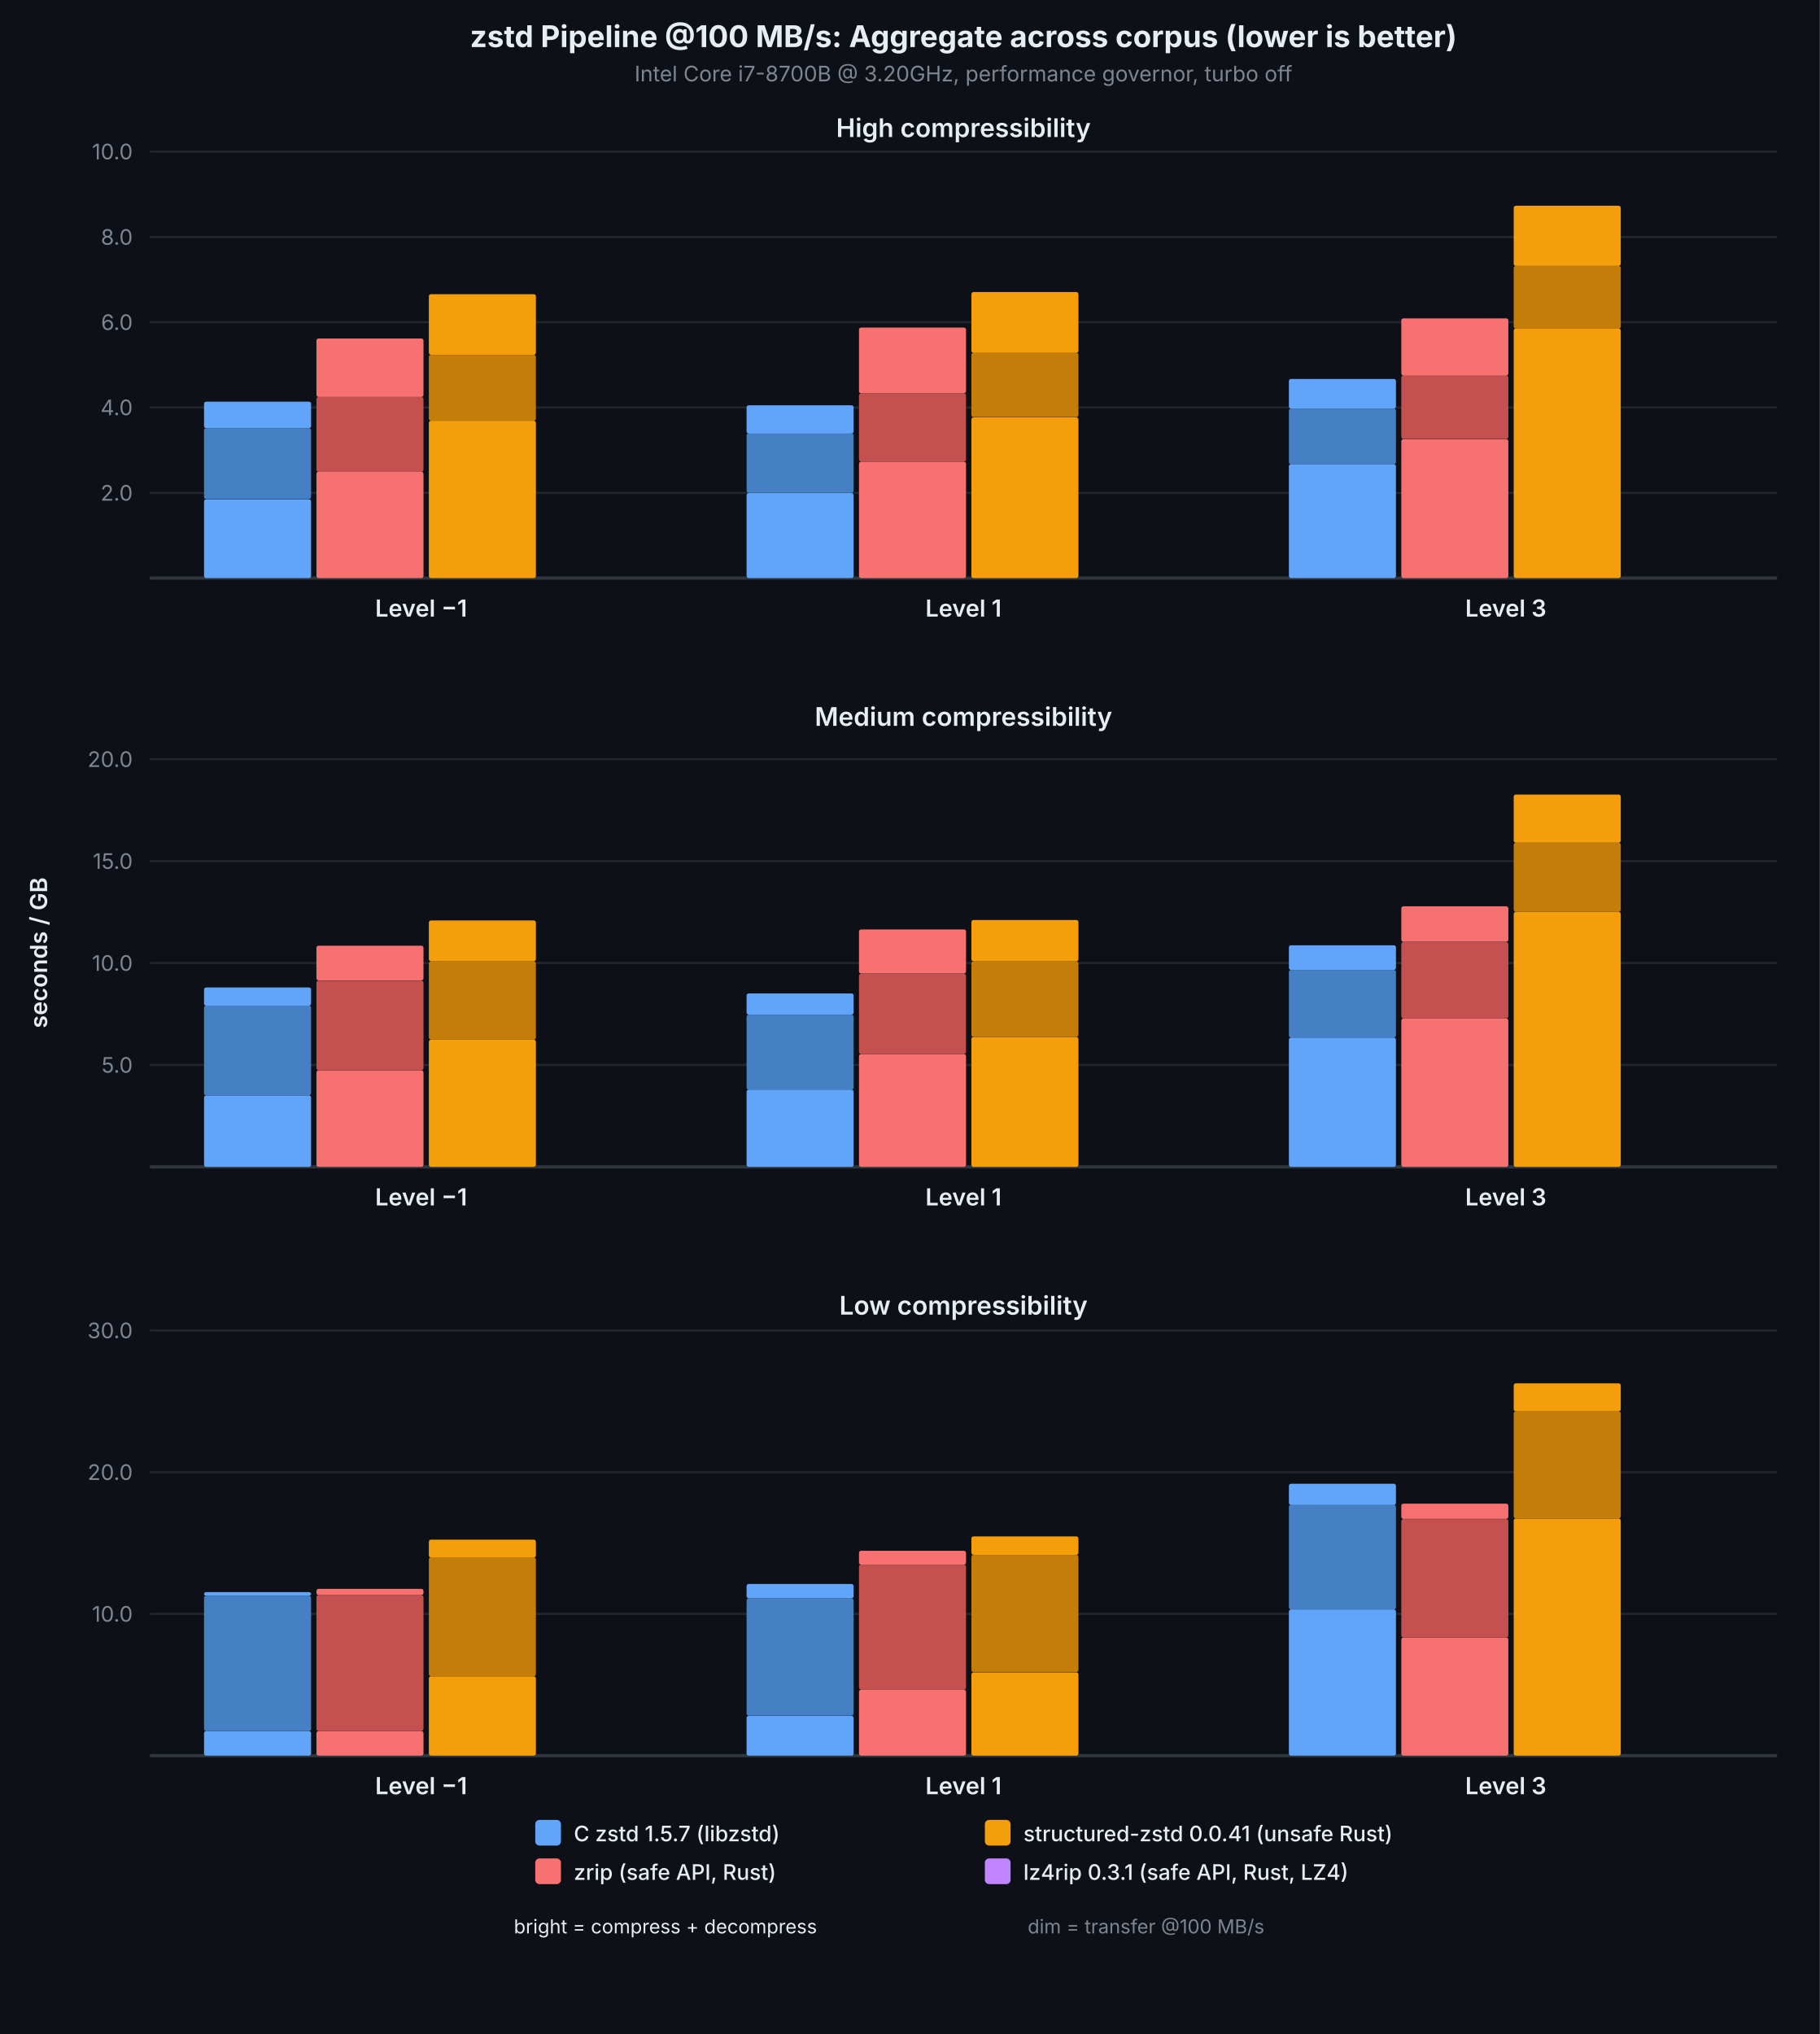
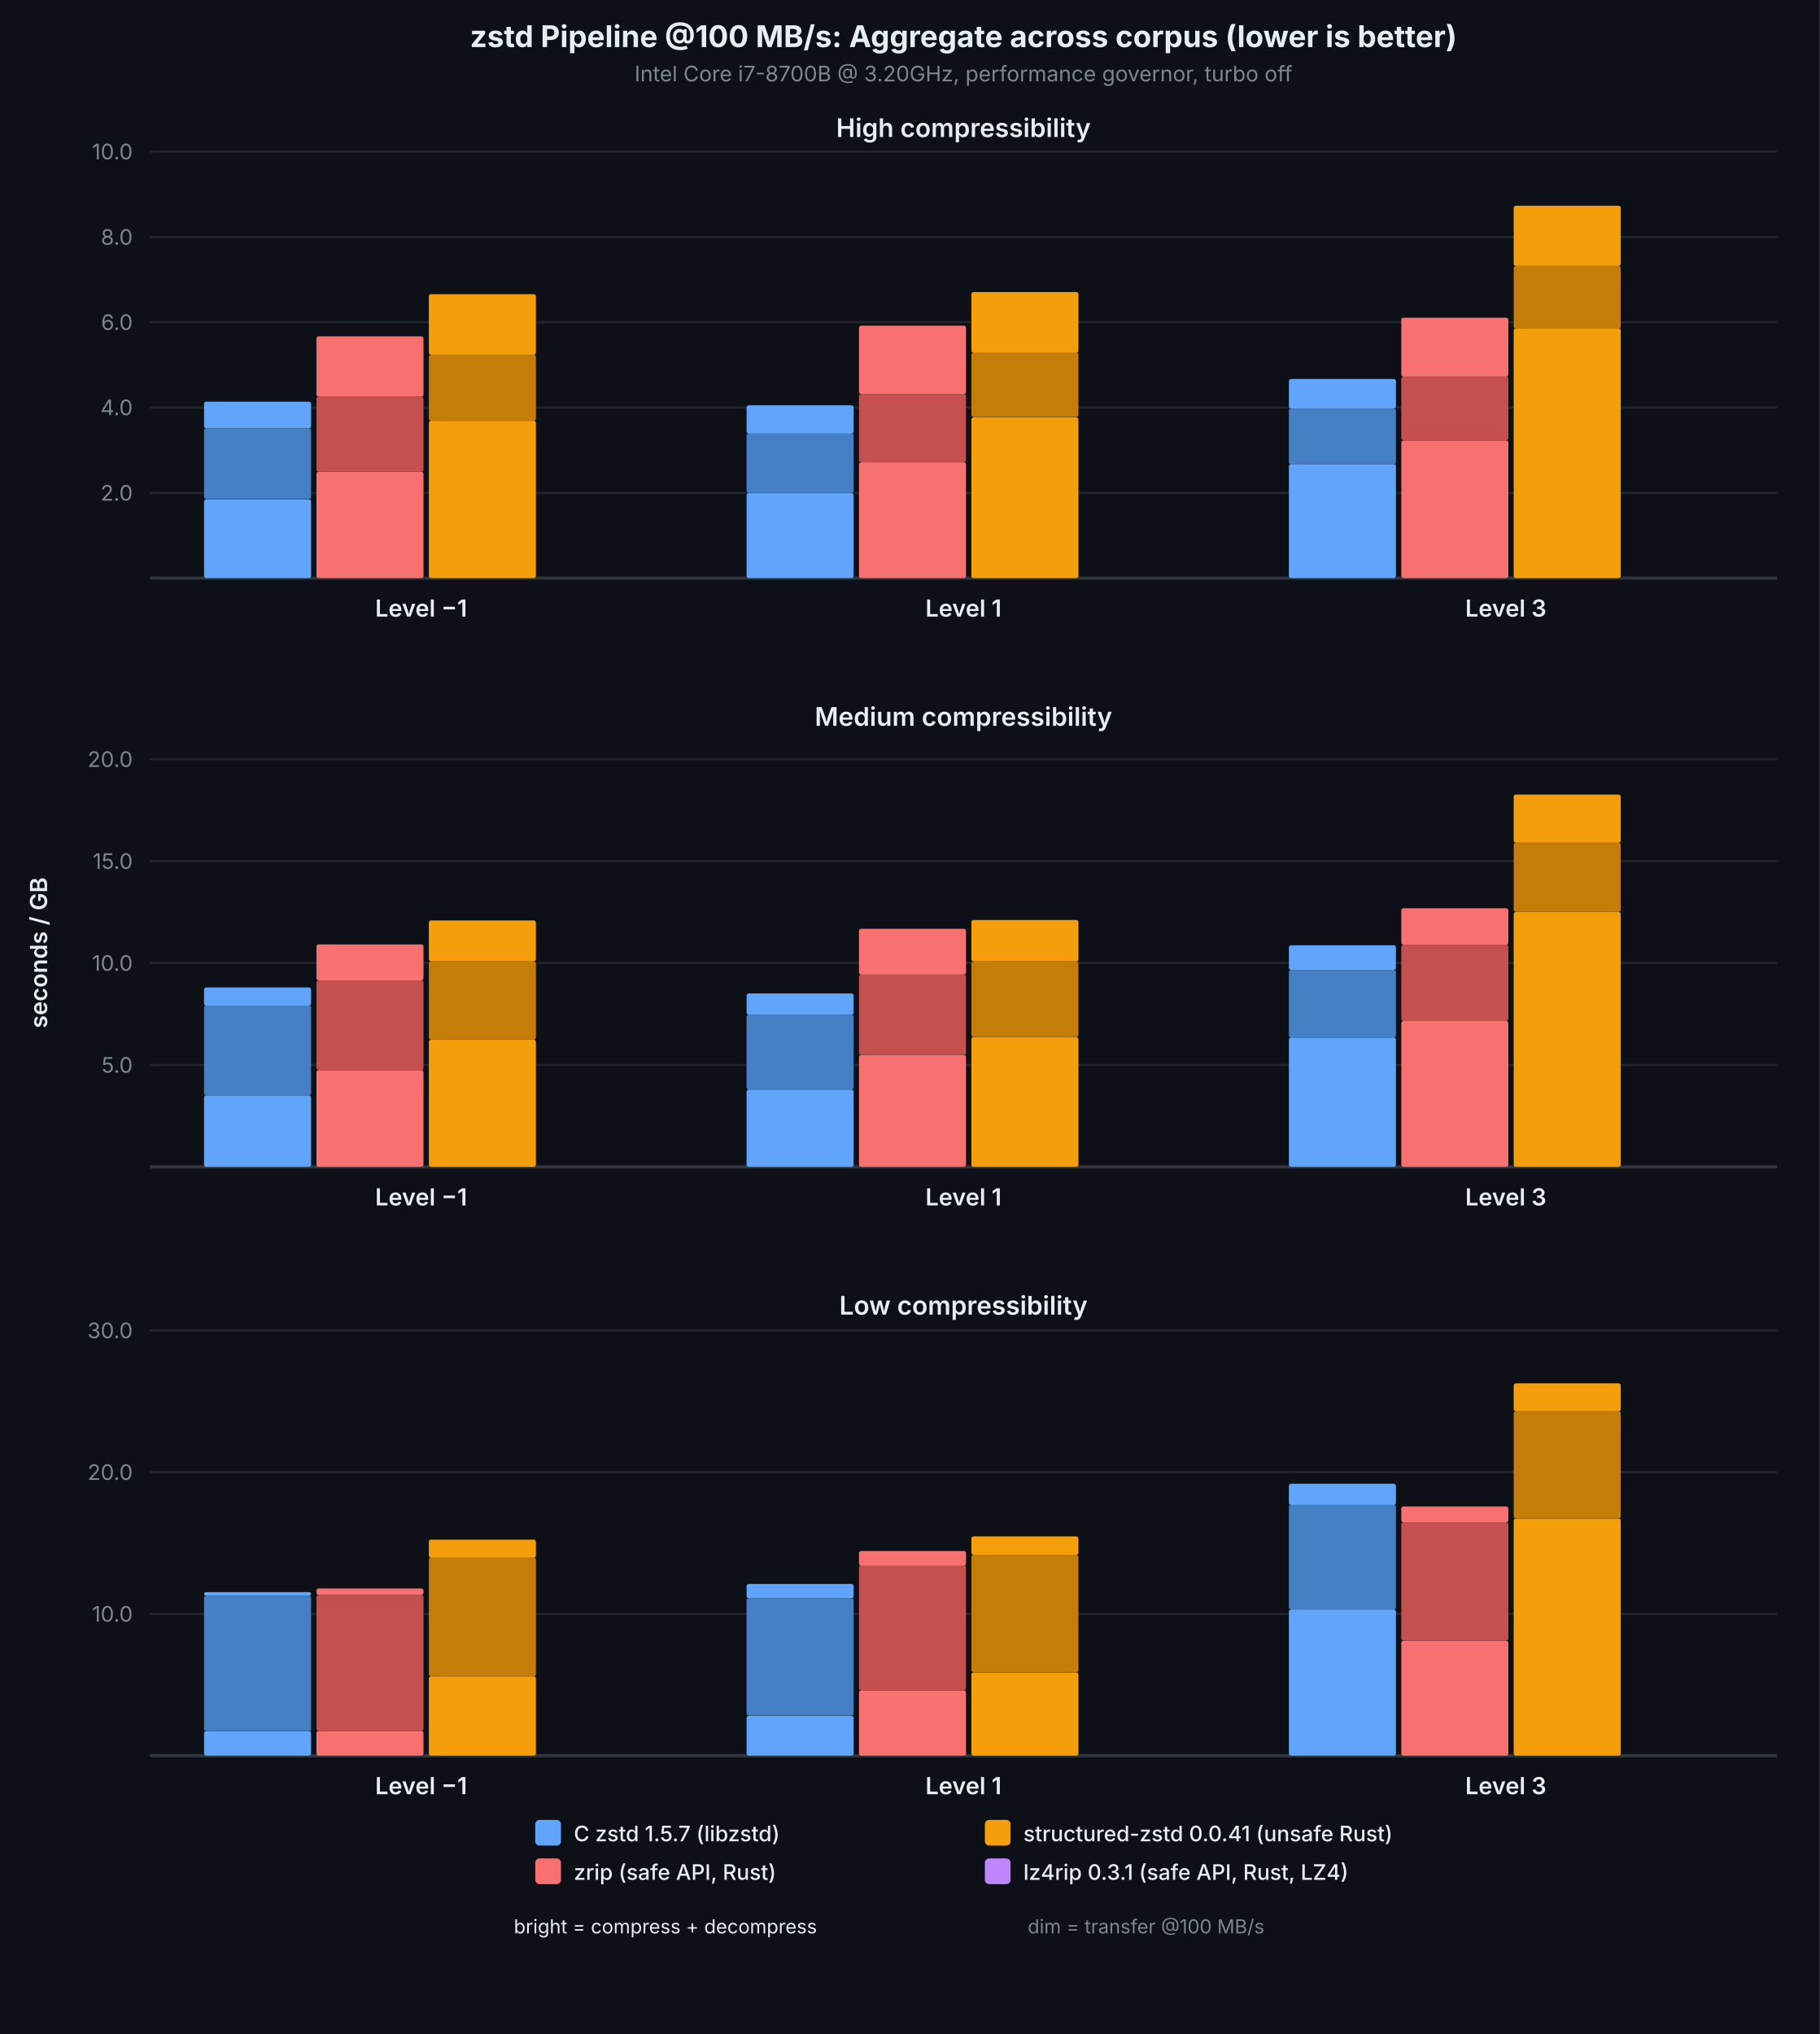
<svg xmlns="http://www.w3.org/2000/svg" viewBox="0 0 850 950" font-family="system-ui, -apple-system, sans-serif">
  <rect width="850" height="950" fill="#0d1117" />
  <text x="450.0" y="22" text-anchor="middle" fill="#e6edf3" font-size="14" font-weight="700">zstd Pipeline @100 MB/s: Aggregate across corpus (lower is better)</text>
  <text x="450.0" y="38" text-anchor="middle" fill="#7d8590" font-size="10">Intel Core i7-8700B @ 3.20GHz, performance governor, turbo off</text>
  <text x="22" y="445.0" text-anchor="middle" fill="#e6edf3" font-size="11" font-weight="600" transform="rotate(-90,22,445.0)">seconds / GB</text>
  <text x="450.0" y="64" text-anchor="middle" fill="#e6edf3" font-size="12" font-weight="600">High compressibility</text>
  <line x1="70" y1="230.2" x2="830" y2="230.2" stroke="#21262d" stroke-width="1" />
  <text x="62" y="230.2" text-anchor="end" dominant-baseline="middle" fill="#7d8590" font-size="10">2.0</text>
  <line x1="70" y1="190.3" x2="830" y2="190.3" stroke="#21262d" stroke-width="1" />
  <text x="62" y="190.3" text-anchor="end" dominant-baseline="middle" fill="#7d8590" font-size="10">4.0</text>
  <line x1="70" y1="150.5" x2="830" y2="150.5" stroke="#21262d" stroke-width="1" />
  <text x="62" y="150.5" text-anchor="end" dominant-baseline="middle" fill="#7d8590" font-size="10">6.0</text>
  <line x1="70" y1="110.7" x2="830" y2="110.7" stroke="#21262d" stroke-width="1" />
  <text x="62" y="110.7" text-anchor="end" dominant-baseline="middle" fill="#7d8590" font-size="10">8.0</text>
  <line x1="70" y1="70.8" x2="830" y2="70.8" stroke="#21262d" stroke-width="1" />
  <text x="62" y="70.8" text-anchor="end" dominant-baseline="middle" fill="#7d8590" font-size="10">10.0</text>
  <line x1="70" y1="270" x2="830" y2="270" stroke="#30363d" stroke-width="1.5" />
  <rect x="95.3" y="233.2" width="50.0" height="36.8" fill="#60a5fa" rx="1" />
  <rect x="95.3" y="200.0" width="50.0" height="33.1" fill="#4680c4" rx="1" />
  <rect x="95.3" y="187.6" width="50.0" height="12.4" fill="#60a5fa" rx="1" />
  <rect x="147.8" y="220.3" width="50.0" height="49.7" fill="#f87171" rx="1" />
-   <rect x="147.8" y="185.4" width="50.0" height="35.0" fill="#c45050" rx="1" />
-   <rect x="147.8" y="158.1" width="50.0" height="27.3" fill="#f87171" rx="1" />
+   <rect x="147.8" y="185.3" width="50.0" height="35.0" fill="#c45050" rx="1" />
+   <rect x="147.8" y="157.1" width="50.0" height="28.2" fill="#f87171" rx="1" />
  <rect x="200.3" y="196.5" width="50.0" height="73.5" fill="#f59e0b" rx="1" />
  <rect x="200.3" y="165.7" width="50.0" height="30.8" fill="#c47d08" rx="1" />
  <rect x="200.3" y="137.4" width="50.0" height="28.3" fill="#f59e0b" rx="1" />
  <text x="196.7" y="288" text-anchor="middle" fill="#e6edf3" font-size="11" font-weight="600">Level −1</text>
  <rect x="348.7" y="230.3" width="50.0" height="39.7" fill="#60a5fa" rx="1" />
  <rect x="348.7" y="202.4" width="50.0" height="27.8" fill="#4680c4" rx="1" />
  <rect x="348.7" y="189.3" width="50.0" height="13.2" fill="#60a5fa" rx="1" />
-   <rect x="401.2" y="215.6" width="50.0" height="54.4" fill="#f87171" rx="1" />
-   <rect x="401.2" y="183.7" width="50.0" height="31.9" fill="#c45050" rx="1" />
-   <rect x="401.2" y="153.0" width="50.0" height="30.7" fill="#f87171" rx="1" />
+   <rect x="401.2" y="215.9" width="50.0" height="54.1" fill="#f87171" rx="1" />
+   <rect x="401.2" y="184.0" width="50.0" height="31.9" fill="#c45050" rx="1" />
+   <rect x="401.2" y="152.1" width="50.0" height="31.9" fill="#f87171" rx="1" />
  <rect x="453.7" y="194.9" width="50.0" height="75.1" fill="#f59e0b" rx="1" />
  <rect x="453.7" y="164.7" width="50.0" height="30.1" fill="#c47d08" rx="1" />
  <rect x="453.7" y="136.4" width="50.0" height="28.4" fill="#f59e0b" rx="1" />
  <text x="450.0" y="288" text-anchor="middle" fill="#e6edf3" font-size="11" font-weight="600">Level 1</text>
  <rect x="602.0" y="216.8" width="50.0" height="53.2" fill="#60a5fa" rx="1" />
  <rect x="602.0" y="190.8" width="50.0" height="26.1" fill="#4680c4" rx="1" />
  <rect x="602.0" y="177.0" width="50.0" height="13.8" fill="#60a5fa" rx="1" />
-   <rect x="654.5" y="205.1" width="50.0" height="64.9" fill="#f87171" rx="1" />
-   <rect x="654.5" y="175.3" width="50.0" height="29.7" fill="#c45050" rx="1" />
-   <rect x="654.5" y="148.7" width="50.0" height="26.7" fill="#f87171" rx="1" />
+   <rect x="654.5" y="205.7" width="50.0" height="64.3" fill="#f87171" rx="1" />
+   <rect x="654.5" y="175.9" width="50.0" height="29.7" fill="#c45050" rx="1" />
+   <rect x="654.5" y="148.4" width="50.0" height="27.5" fill="#f87171" rx="1" />
  <rect x="707.0" y="153.4" width="50.0" height="116.6" fill="#f59e0b" rx="1" />
  <rect x="707.0" y="124.2" width="50.0" height="29.3" fill="#c47d08" rx="1" />
  <rect x="707.0" y="96.1" width="50.0" height="28.1" fill="#f59e0b" rx="1" />
  <text x="703.3" y="288" text-anchor="middle" fill="#e6edf3" font-size="11" font-weight="600">Level 3</text>
  <text x="450.0" y="339" text-anchor="middle" fill="#e6edf3" font-size="12" font-weight="600">Medium compressibility</text>
  <line x1="70" y1="497.4" x2="830" y2="497.4" stroke="#21262d" stroke-width="1" />
  <text x="62" y="497.4" text-anchor="end" dominant-baseline="middle" fill="#7d8590" font-size="10">5.0</text>
  <line x1="70" y1="449.8" x2="830" y2="449.8" stroke="#21262d" stroke-width="1" />
  <text x="62" y="449.8" text-anchor="end" dominant-baseline="middle" fill="#7d8590" font-size="10">10.0</text>
  <line x1="70" y1="402.2" x2="830" y2="402.2" stroke="#21262d" stroke-width="1" />
  <text x="62" y="402.2" text-anchor="end" dominant-baseline="middle" fill="#7d8590" font-size="10">15.0</text>
  <line x1="70" y1="354.6" x2="830" y2="354.6" stroke="#21262d" stroke-width="1" />
  <text x="62" y="354.6" text-anchor="end" dominant-baseline="middle" fill="#7d8590" font-size="10">20.0</text>
  <line x1="70" y1="545" x2="830" y2="545" stroke="#30363d" stroke-width="1.5" />
  <rect x="95.3" y="511.6" width="50.0" height="33.4" fill="#60a5fa" rx="1" />
  <rect x="95.3" y="469.6" width="50.0" height="42.0" fill="#4680c4" rx="1" />
  <rect x="95.3" y="461.2" width="50.0" height="8.5" fill="#60a5fa" rx="1" />
-   <rect x="147.8" y="499.9" width="50.0" height="45.1" fill="#f87171" rx="1" />
-   <rect x="147.8" y="458.0" width="50.0" height="41.9" fill="#c45050" rx="1" />
-   <rect x="147.8" y="441.7" width="50.0" height="16.2" fill="#f87171" rx="1" />
+   <rect x="147.8" y="499.8" width="50.0" height="45.2" fill="#f87171" rx="1" />
+   <rect x="147.8" y="457.9" width="50.0" height="41.9" fill="#c45050" rx="1" />
+   <rect x="147.8" y="441.1" width="50.0" height="16.8" fill="#f87171" rx="1" />
  <rect x="200.3" y="485.6" width="50.0" height="59.4" fill="#f59e0b" rx="1" />
  <rect x="200.3" y="449.0" width="50.0" height="36.6" fill="#c47d08" rx="1" />
  <rect x="200.3" y="429.9" width="50.0" height="19.1" fill="#f59e0b" rx="1" />
  <text x="196.7" y="563" text-anchor="middle" fill="#e6edf3" font-size="11" font-weight="600">Level −1</text>
  <rect x="348.7" y="508.9" width="50.0" height="36.1" fill="#60a5fa" rx="1" />
  <rect x="348.7" y="473.9" width="50.0" height="35.0" fill="#4680c4" rx="1" />
  <rect x="348.7" y="464.0" width="50.0" height="9.9" fill="#60a5fa" rx="1" />
-   <rect x="401.2" y="492.3" width="50.0" height="52.7" fill="#f87171" rx="1" />
-   <rect x="401.2" y="454.8" width="50.0" height="37.5" fill="#c45050" rx="1" />
-   <rect x="401.2" y="434.1" width="50.0" height="20.6" fill="#f87171" rx="1" />
+   <rect x="401.2" y="492.7" width="50.0" height="52.3" fill="#f87171" rx="1" />
+   <rect x="401.2" y="455.2" width="50.0" height="37.5" fill="#c45050" rx="1" />
+   <rect x="401.2" y="433.8" width="50.0" height="21.4" fill="#f87171" rx="1" />
  <rect x="453.7" y="484.3" width="50.0" height="60.7" fill="#f59e0b" rx="1" />
  <rect x="453.7" y="449.0" width="50.0" height="35.3" fill="#c47d08" rx="1" />
  <rect x="453.7" y="429.7" width="50.0" height="19.3" fill="#f59e0b" rx="1" />
  <text x="450.0" y="563" text-anchor="middle" fill="#e6edf3" font-size="11" font-weight="600">Level 1</text>
  <rect x="602.0" y="484.6" width="50.0" height="60.4" fill="#60a5fa" rx="1" />
  <rect x="602.0" y="453.0" width="50.0" height="31.6" fill="#4680c4" rx="1" />
  <rect x="602.0" y="441.5" width="50.0" height="11.5" fill="#60a5fa" rx="1" />
-   <rect x="654.5" y="475.7" width="50.0" height="69.3" fill="#f87171" rx="1" />
-   <rect x="654.5" y="440.0" width="50.0" height="35.7" fill="#c45050" rx="1" />
-   <rect x="654.5" y="423.3" width="50.0" height="16.6" fill="#f87171" rx="1" />
+   <rect x="654.5" y="476.9" width="50.0" height="68.1" fill="#f87171" rx="1" />
+   <rect x="654.5" y="441.2" width="50.0" height="35.7" fill="#c45050" rx="1" />
+   <rect x="654.5" y="424.2" width="50.0" height="17.0" fill="#f87171" rx="1" />
  <rect x="707.0" y="425.9" width="50.0" height="119.1" fill="#f59e0b" rx="1" />
  <rect x="707.0" y="393.6" width="50.0" height="32.3" fill="#c47d08" rx="1" />
  <rect x="707.0" y="371.1" width="50.0" height="22.5" fill="#f59e0b" rx="1" />
  <text x="703.3" y="563" text-anchor="middle" fill="#e6edf3" font-size="11" font-weight="600">Level 3</text>
  <text x="450.0" y="614" text-anchor="middle" fill="#e6edf3" font-size="12" font-weight="600">Low compressibility</text>
  <line x1="70" y1="753.8" x2="830" y2="753.8" stroke="#21262d" stroke-width="1" />
  <text x="62" y="753.8" text-anchor="end" dominant-baseline="middle" fill="#7d8590" font-size="10">10.0</text>
  <line x1="70" y1="687.6" x2="830" y2="687.6" stroke="#21262d" stroke-width="1" />
  <text x="62" y="687.6" text-anchor="end" dominant-baseline="middle" fill="#7d8590" font-size="10">20.0</text>
  <line x1="70" y1="621.4" x2="830" y2="621.4" stroke="#21262d" stroke-width="1" />
  <text x="62" y="621.4" text-anchor="end" dominant-baseline="middle" fill="#7d8590" font-size="10">30.0</text>
  <line x1="70" y1="820" x2="830" y2="820" stroke="#30363d" stroke-width="1.5" />
  <rect x="95.3" y="808.5" width="50.0" height="11.5" fill="#60a5fa" rx="1" />
  <rect x="95.3" y="745.3" width="50.0" height="63.2" fill="#4680c4" rx="1" />
  <rect x="95.3" y="743.6" width="50.0" height="1.7" fill="#60a5fa" rx="1" />
-   <rect x="147.8" y="808.5" width="50.0" height="11.5" fill="#f87171" rx="1" />
-   <rect x="147.8" y="745.0" width="50.0" height="63.5" fill="#c45050" rx="1" />
-   <rect x="147.8" y="742.1" width="50.0" height="2.9" fill="#f87171" rx="1" />
+   <rect x="147.8" y="808.4" width="50.0" height="11.6" fill="#f87171" rx="1" />
+   <rect x="147.8" y="744.9" width="50.0" height="63.5" fill="#c45050" rx="1" />
+   <rect x="147.8" y="741.9" width="50.0" height="3.0" fill="#f87171" rx="1" />
  <rect x="200.3" y="782.9" width="50.0" height="37.1" fill="#f59e0b" rx="1" />
  <rect x="200.3" y="727.4" width="50.0" height="55.5" fill="#c47d08" rx="1" />
  <rect x="200.3" y="719.1" width="50.0" height="8.4" fill="#f59e0b" rx="1" />
  <text x="196.7" y="838" text-anchor="middle" fill="#e6edf3" font-size="11" font-weight="600">Level −1</text>
  <rect x="348.7" y="801.4" width="50.0" height="18.6" fill="#60a5fa" rx="1" />
  <rect x="348.7" y="746.5" width="50.0" height="54.8" fill="#4680c4" rx="1" />
  <rect x="348.7" y="739.8" width="50.0" height="6.7" fill="#60a5fa" rx="1" />
-   <rect x="401.2" y="789.2" width="50.0" height="30.8" fill="#f87171" rx="1" />
-   <rect x="401.2" y="730.8" width="50.0" height="58.4" fill="#c45050" rx="1" />
-   <rect x="401.2" y="724.3" width="50.0" height="6.5" fill="#f87171" rx="1" />
+   <rect x="401.2" y="789.5" width="50.0" height="30.5" fill="#f87171" rx="1" />
+   <rect x="401.2" y="731.1" width="50.0" height="58.4" fill="#c45050" rx="1" />
+   <rect x="401.2" y="724.4" width="50.0" height="6.8" fill="#f87171" rx="1" />
  <rect x="453.7" y="781.1" width="50.0" height="38.9" fill="#f59e0b" rx="1" />
  <rect x="453.7" y="726.2" width="50.0" height="54.8" fill="#c47d08" rx="1" />
  <rect x="453.7" y="717.6" width="50.0" height="8.6" fill="#f59e0b" rx="1" />
  <text x="450.0" y="838" text-anchor="middle" fill="#e6edf3" font-size="11" font-weight="600">Level 1</text>
  <rect x="602.0" y="751.7" width="50.0" height="68.3" fill="#60a5fa" rx="1" />
  <rect x="602.0" y="702.8" width="50.0" height="48.9" fill="#4680c4" rx="1" />
  <rect x="602.0" y="693.0" width="50.0" height="9.9" fill="#60a5fa" rx="1" />
-   <rect x="654.5" y="764.8" width="50.0" height="55.2" fill="#f87171" rx="1" />
-   <rect x="654.5" y="709.5" width="50.0" height="55.3" fill="#c45050" rx="1" />
-   <rect x="654.5" y="702.3" width="50.0" height="7.1" fill="#f87171" rx="1" />
+   <rect x="654.5" y="766.3" width="50.0" height="53.7" fill="#f87171" rx="1" />
+   <rect x="654.5" y="711.0" width="50.0" height="55.3" fill="#c45050" rx="1" />
+   <rect x="654.5" y="703.6" width="50.0" height="7.4" fill="#f87171" rx="1" />
  <rect x="707.0" y="709.2" width="50.0" height="110.8" fill="#f59e0b" rx="1" />
  <rect x="707.0" y="659.2" width="50.0" height="50.0" fill="#c47d08" rx="1" />
  <rect x="707.0" y="646.1" width="50.0" height="13.1" fill="#f59e0b" rx="1" />
  <text x="703.3" y="838" text-anchor="middle" fill="#e6edf3" font-size="11" font-weight="600">Level 3</text>
  <rect x="250" y="850" width="12" height="12" fill="#60a5fa" rx="2" />
  <text x="268" y="860" fill="#e6edf3" font-size="10" font-weight="500">C zstd 1.5.7 (libzstd)</text>
  <rect x="250" y="868" width="12" height="12" fill="#f87171" rx="2" />
  <text x="268" y="878" fill="#e6edf3" font-size="10" font-weight="500">zrip (safe API, Rust)</text>
  <rect x="460" y="850" width="12" height="12" fill="#f59e0b" rx="2" />
  <text x="478" y="860" fill="#e6edf3" font-size="10" font-weight="500">structured-zstd 0.0.41 (unsafe Rust)</text>
  <rect x="460" y="868" width="12" height="12" fill="#c084fc" rx="2" />
  <text x="478" y="878" fill="#e6edf3" font-size="10" font-weight="500">lz4rip 0.3.1 (safe API, Rust, LZ4)</text>
  <text x="240" y="903" fill="#e6edf3" font-size="9">bright = compress + decompress</text>
  <text x="480" y="903" fill="#7d8590" font-size="9">dim = transfer @100 MB/s</text>
</svg>
